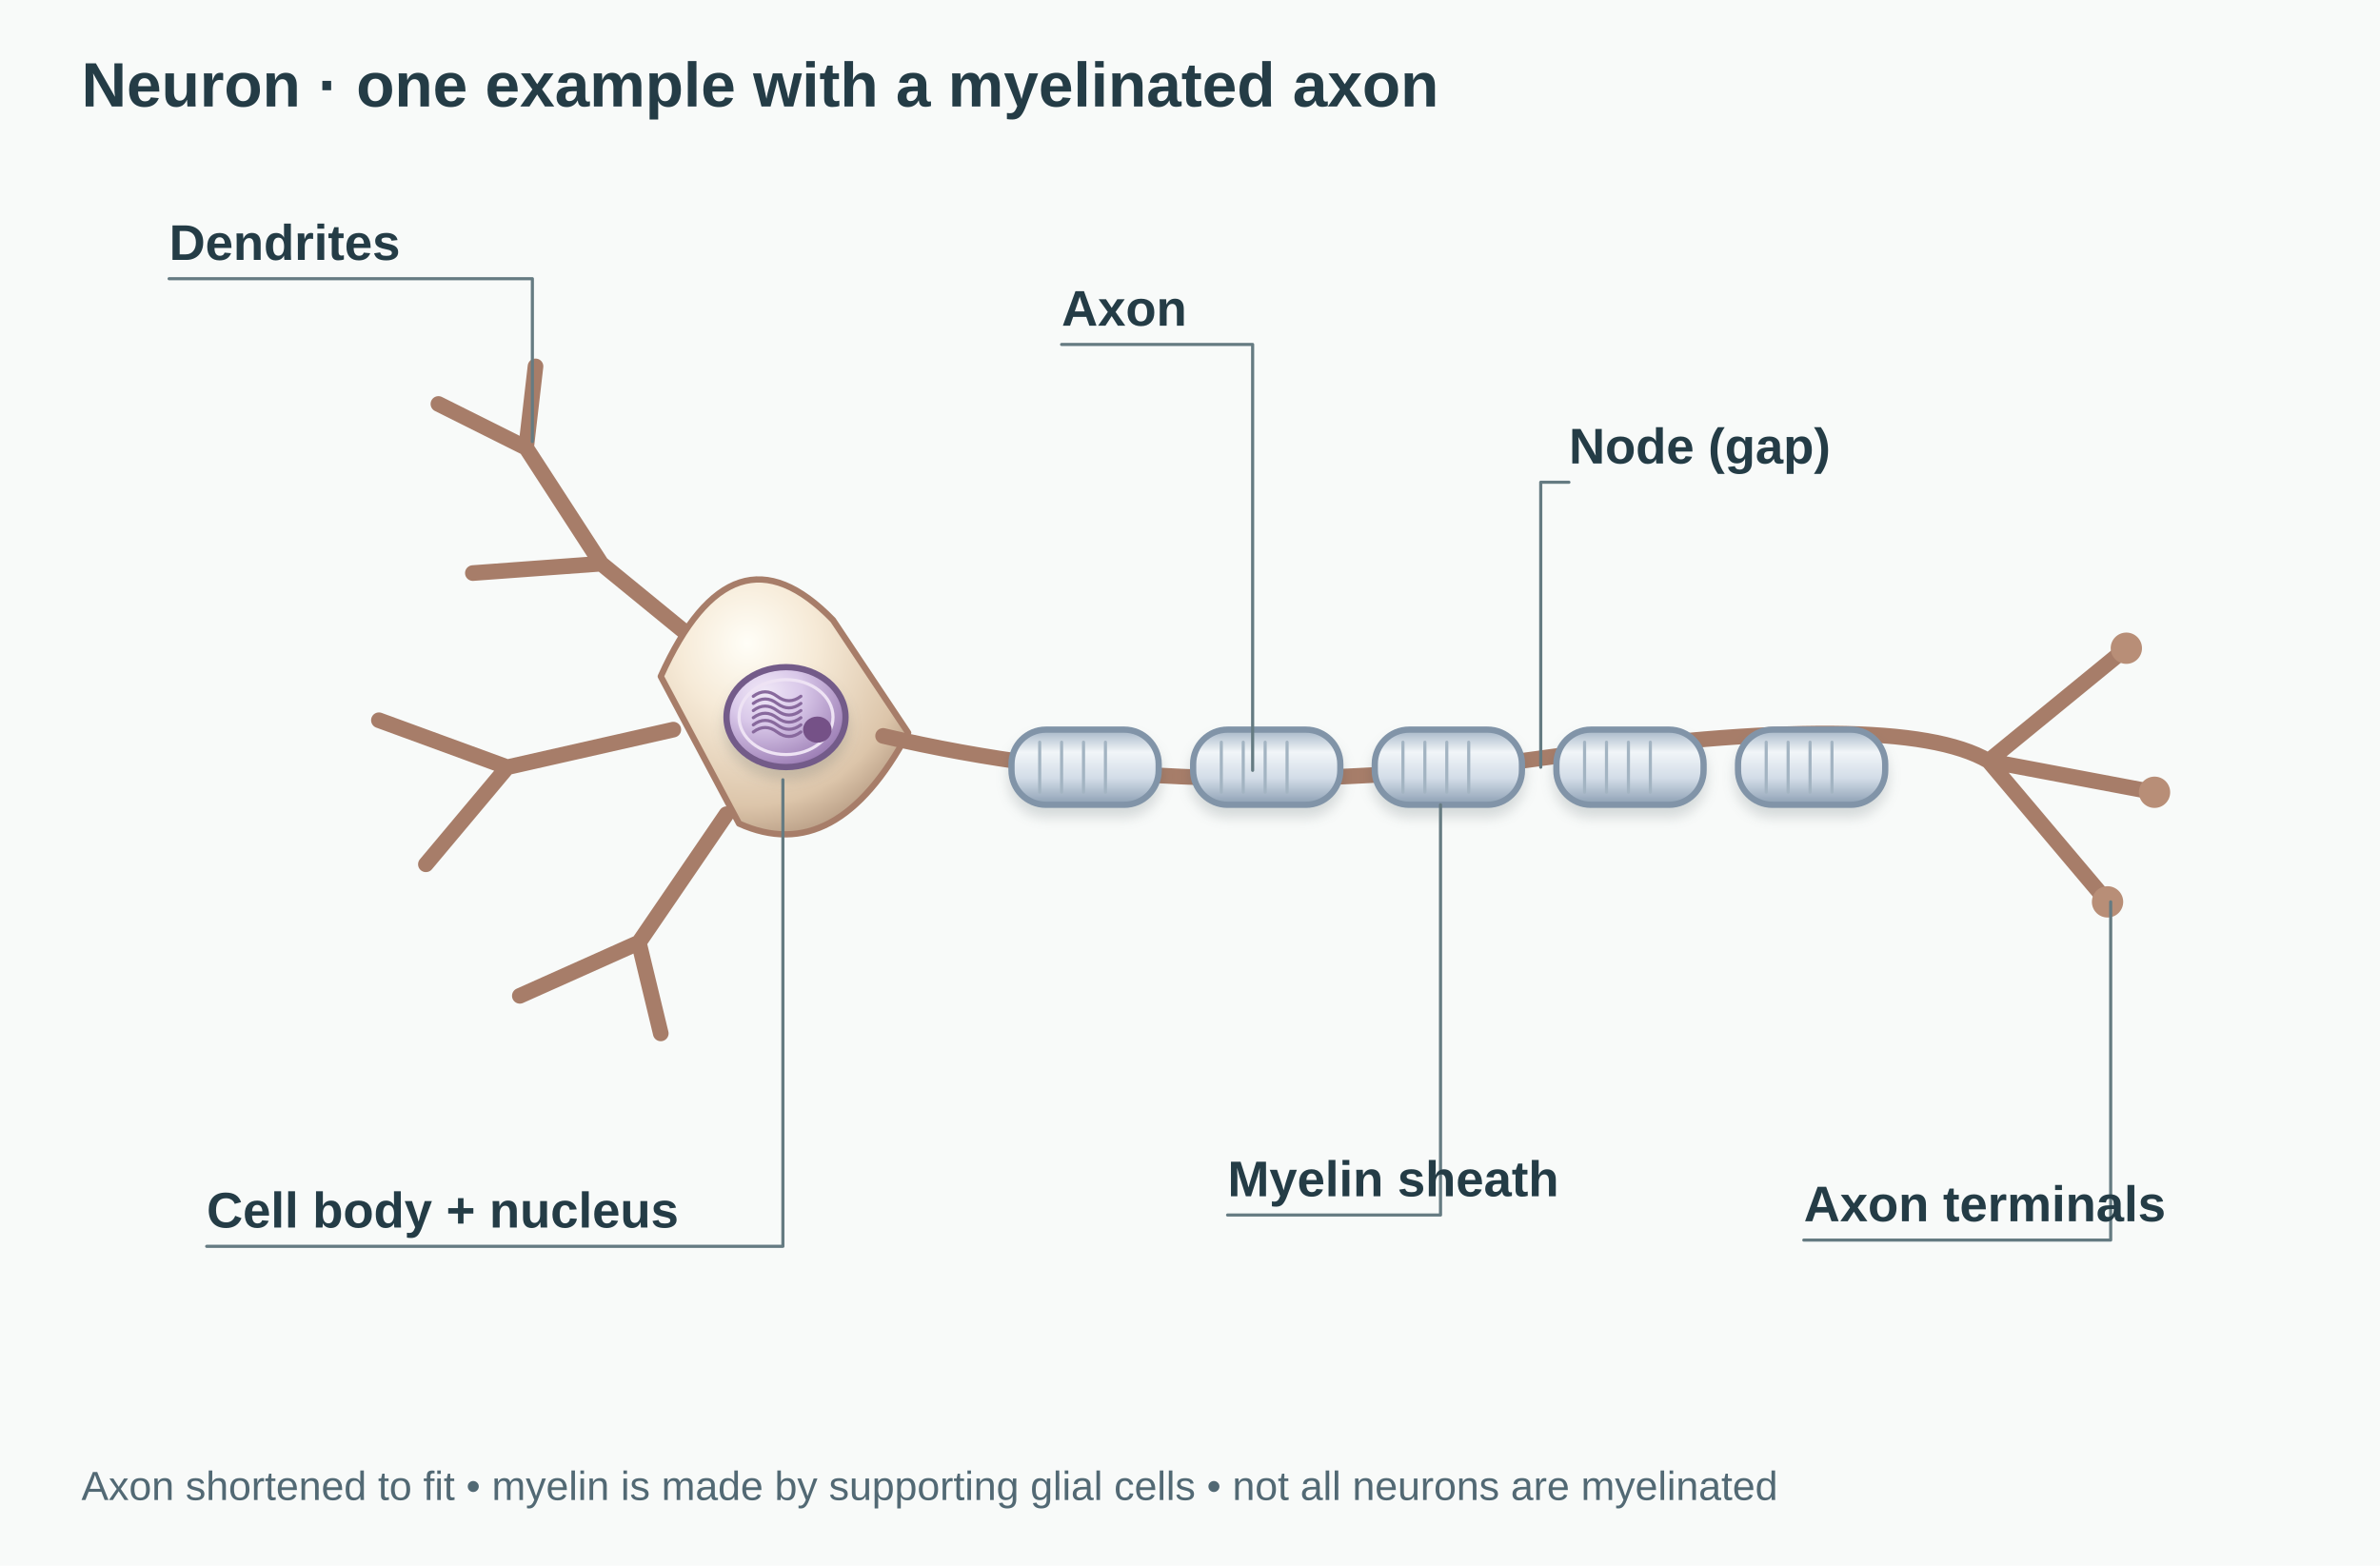
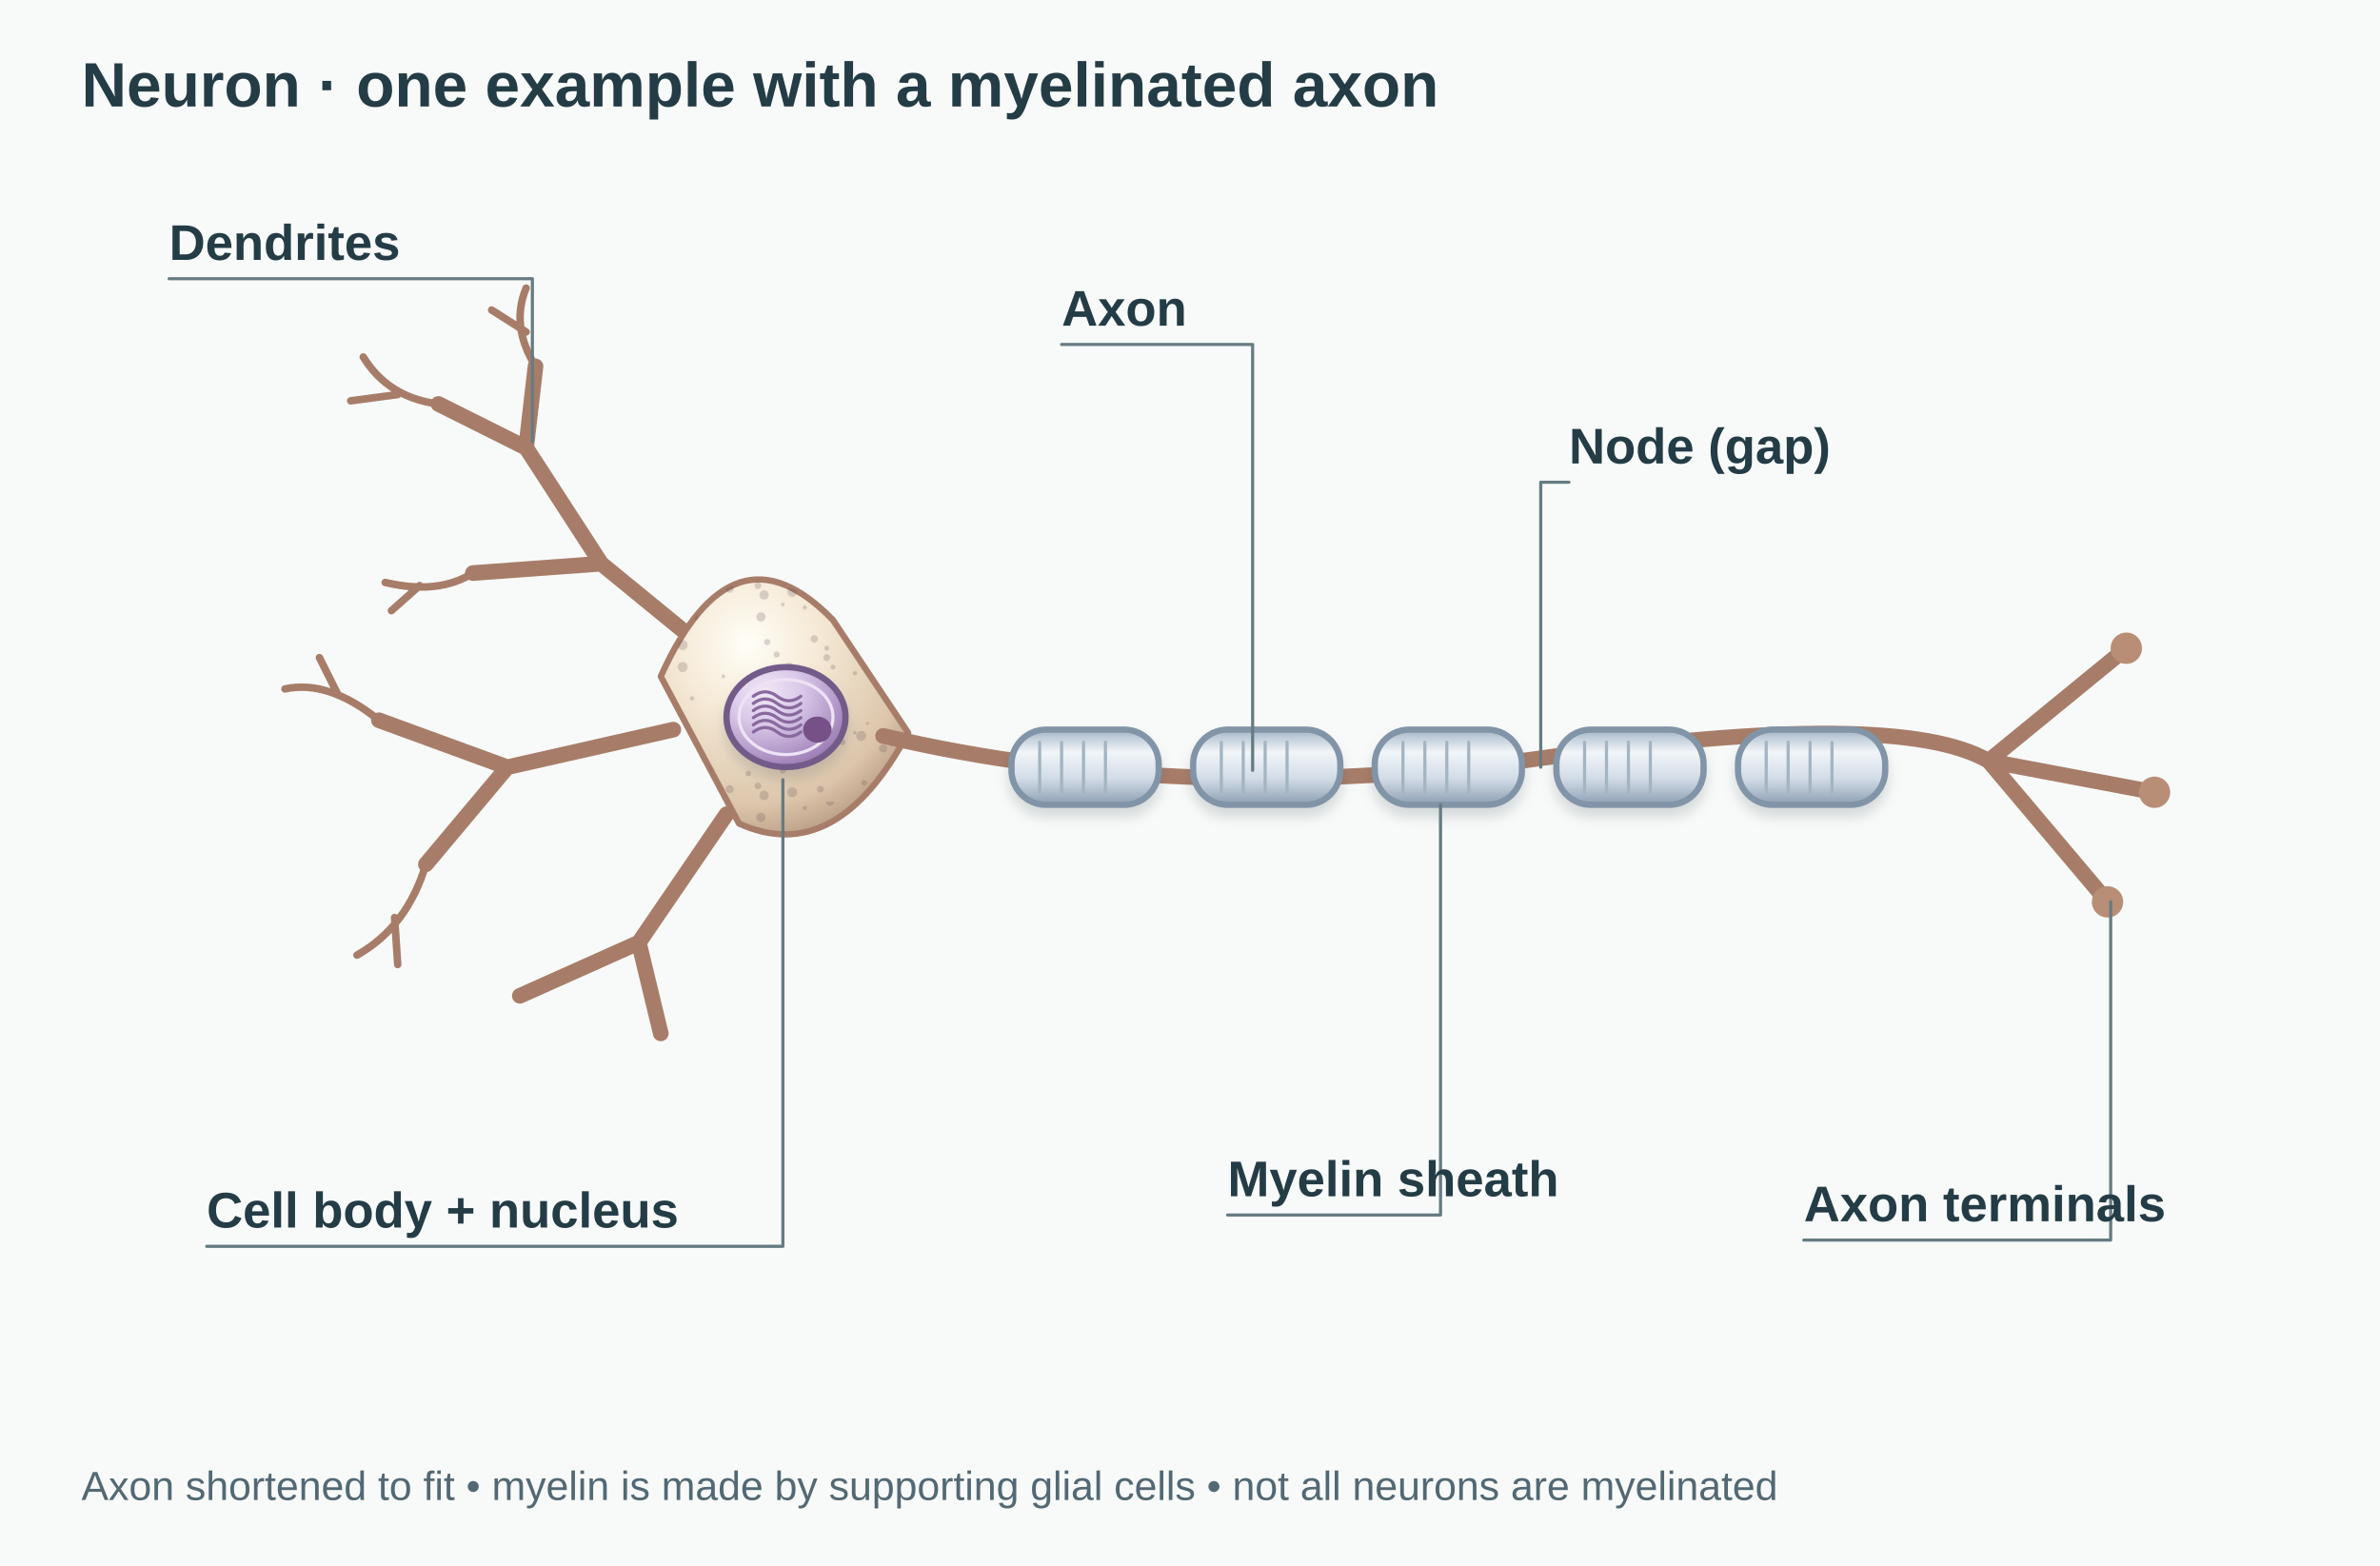
<svg xmlns="http://www.w3.org/2000/svg" viewBox="0 0 760 500" role="img">
  <defs>
    <filter id="relief" x="-25%" y="-35%" width="150%" height="180%" color-interpolation-filters="sRGB">
      <feGaussianBlur in="SourceAlpha" stdDeviation="2" result="blur" />
      <feOffset in="blur" dx="0" dy="3" result="offset" />
      <feFlood flood-color="#34464b" flood-opacity=".18" />
      <feComposite in2="offset" operator="in" result="shadow" />
      <feMerge>
        <feMergeNode in="shadow" />
        <feMergeNode in="SourceGraphic" />
      </feMerge>
    </filter>
    <radialGradient id="organelle-light" cx="30%" cy="20%" r="85%">
      <stop stop-color="#edf3c6" />
      <stop offset=".4" stop-color="#adc979" />
      <stop offset="1" stop-color="#65834e" />
    </radialGradient>
    <linearGradient id="myelin-light" x1="0" y1="0" x2="0" y2="1">
      <stop stop-color="#a5b6c7" />
      <stop offset=".3" stop-color="#f1f5f8" />
      <stop offset=".65" stop-color="#d2dce7" />
      <stop offset="1" stop-color="#8c9fb3" />
    </linearGradient>
    <radialGradient id="cyto" cx="35%" cy="25%" r="80%">
      <stop stop-color="#fffef7" />
      <stop offset=".35" stop-color="#f6ead7" />
      <stop offset=".8" stop-color="#dcc5aa" />
      <stop offset="1" stop-color="#b69b83" />
    </radialGradient>
    <radialGradient id="nuc" cx="32%" cy="25%" r="80%">
      <stop stop-color="#f0e8f7" />
      <stop offset=".4" stop-color="#d9c8e9" />
      <stop offset="1" stop-color="#9a7bb3" />
    </radialGradient>
    <radialGradient id="red">
      <stop stop-color="#f7c4b5" />
      <stop offset=".38" stop-color="#dc746d" />
      <stop offset=".7" stop-color="#b83c45" />
      <stop offset="1" stop-color="#852d3d" />
    </radialGradient>
    <linearGradient id="vac" x2="1" y2="1">
      <stop stop-color="#f0fbfc" />
      <stop offset="1" stop-color="#a8d7e1" />
    </linearGradient>
+     <pattern id="cytoplasmic-grain" width="64" height="64" patternUnits="userSpaceOnUse">
+       <g fill="#604b54" opacity=".22">
+         <circle cx="19" cy="43" r="1.6" />
+         <circle cx="53" cy="13" r="1.0" />
+         <circle cx="52" cy="52" r="0.7" />
+         <circle cx="26" cy="47" r="1.3" />
+         <circle cx="8" cy="41" r="1.2" />
+         <circle cx="60" cy="21" r="1.4" />
+         <circle cx="4" cy="28" r="0.7" />
+         <circle cx="20" cy="58" r="0.9" />
+         <circle cx="30" cy="5" r="1.0" />
+         <circle cx="21" cy="11" r="1.5" />
+         <circle cx="45" cy="32" r="1.5" />
+         <circle cx="50" cy="59" r="1.1" />
+         <circle cx="9" cy="0" r="1.3" />
+         <circle cx="8" cy="48" r="0.9" />
+         <circle cx="29" cy="31" r="0.7" />
+         <circle cx="4" cy="12" r="1.2" />
+         <circle cx="17" cy="23" r="0.7" />
+         <circle cx="55" cy="53" r="0.6" />
+         <circle cx="59" cy="28" r="1.4" />
+         <circle cx="18" cy="5" r="1.1" />
+         <circle cx="52" cy="62" r="1.5" />
+         <circle cx="52" cy="28" r="1.3" />
+         <circle cx="39" cy="24" r="0.6" />
+         <circle cx="10" cy="21" r="0.8" />
+         <circle cx="26" cy="21" r="1.6" />
+         <circle cx="61" cy="61" r="1.6" />
+         <circle cx="47" cy="55" r="0.9" />
+         <circle cx="26" cy="14" r="1.6" />
+         <circle cx="58" cy="26" r="1.0" />
+         <circle cx="58" cy="1" r="0.6" />
+         <circle cx="53" cy="36" r="0.6" />
+         <circle cx="21" cy="39" r="0.5" />
+         <circle cx="41" cy="60" r="1.3" />
+         <circle cx="34" cy="54" r="1.3" />
+         <circle cx="22" cy="8" r="1.3" />
+         <circle cx="6" cy="27" r="1.2" />
+         <circle cx="6" cy="60" r="1.1" />
+         <circle cx="8" cy="15" r="0.8" />
+         <circle cx="2" cy="47" r="0.8" />
+         <circle cx="51" cy="5" r="1.5" />
+         <circle cx="58" cy="54" r="1.0" />
+         <circle cx="8" cy="18" r="1.1" />
+         <circle cx="56" cy="17" r="1.0" />
+         <circle cx="17" cy="15" r="1.0" />
+         <circle cx="46" cy="26" r="0.7" />
+         <circle cx="17" cy="42" r="0.6" />
+         <circle cx="13" cy="45" r="1.0" />
+         <circle cx="1" cy="2" r="0.7" />
+       </g>
+     </pattern>
  </defs>
  <style>text{font:16px Arial,sans-serif;fill:#243c46}.label{font-weight:600}.lead{fill:none;stroke:#647983;stroke-width:1.3;stroke-linejoin:round}.fine{fill:none;stroke:#866993;stroke-width:1.4;opacity:.65}
@media screen and (prefers-reduced-motion:no-preference) {
@keyframes transmit { 0% { stroke-dashoffset:5 } 28%,100% { stroke-dashoffset:-101 } } .signal { visibility:visible; stroke-dasharray:4 110; animation:transmit 7s linear infinite }
}
</style>
  <rect width="760" height="500" fill="#f8faf9" />
  <text x="26" y="34" style="font-size:20px;font-weight:700">Neuron · one example with a myelinated axon</text>
  <path d="M225,207 L192,180 L168,143 M192,180 L151,183 M168,143 L171,117 M168,143 L140,129 M215,233 L162,245 L136,276 M162,245 L121,230 M232,260 L204,301 L166,318 M204,301 L211,330" fill="none" stroke="#a77d69" stroke-width="5" stroke-linecap="round" stroke-linejoin="round" />
+   <path d="M171 117q-8-13-3-25m0 14-11-7 M140 129q-16-2-24-15m11 12-15 2 M151 183q-11 7-28 3m11 1-9 8 M121 230q-16-13-30-10m17 2-6-12 M136 276q-6 20-22 29m12-12 1 15" fill="none" stroke="#a77d69" stroke-width="2.4" stroke-linecap="round" />
  <path d="M211,216 Q234,165 266,198 L290,234 Q267,277 236,263 Z" fill="url(#cyto)" stroke="#a77d69" stroke-width="2" stroke-linecap="round" stroke-linejoin="round" />
+   <path d="M211,216 Q234,165 266,198 L290,234 Q267,277 236,263 Z" fill="url(#cytoplasmic-grain)" stroke="none" stroke-width="2" stroke-linecap="round" stroke-linejoin="round" />
  <ellipse cx="251" cy="229" rx="19" ry="15.96" filter="url(#relief)" fill="url(#nuc)" stroke="#735b89" stroke-width="2" />
  <ellipse cx="251" cy="229" rx="15" ry="11.96" fill="none" stroke="#eee3f4" stroke-width="1" />
  <path d="M240.55,222.35 q3.8,-2.85 7.6,0 t7.6,0" fill="none" stroke="#88699d" stroke-width="1" stroke-linecap="round" stroke-linejoin="round" />
  <path d="M240.55,224.63 q3.8,-2.85 7.6,0 t7.6,0" fill="none" stroke="#88699d" stroke-width="1" stroke-linecap="round" stroke-linejoin="round" />
  <path d="M240.55,226.91 q3.8,-2.85 7.6,0 t7.6,0" fill="none" stroke="#88699d" stroke-width="1" stroke-linecap="round" stroke-linejoin="round" />
  <path d="M240.55,229.19 q3.8,-2.85 7.6,0 t7.6,0" fill="none" stroke="#88699d" stroke-width="1" stroke-linecap="round" stroke-linejoin="round" />
  <path d="M240.55,231.47 q3.8,-2.85 7.6,0 t7.6,0" fill="none" stroke="#88699d" stroke-width="1" stroke-linecap="round" stroke-linejoin="round" />
  <path d="M240.55,233.75 q3.8,-2.85 7.6,0 t7.6,0" fill="none" stroke="#88699d" stroke-width="1" stroke-linecap="round" stroke-linejoin="round" />
  <ellipse cx="261" cy="233" rx="4.56" ry="4.18" fill="#755187" stroke="none" stroke-width="1" />
  <path d="M282,235 Q380,258 493,242 T635,243 M635,243 L679,207 M635,243 L688,253 M635,243 L673,288" fill="none" stroke="#a77d69" stroke-width="5" stroke-linecap="round" stroke-linejoin="round" />
  <rect x="323" y="233" width="47" height="24" rx="11" fill="url(#myelin-light)" filter="url(#relief)" stroke="#8194a8" stroke-width="2" />
  <path d="M332,237 v16 M339,237 v16 M346,237 v16 M353,237 v16" fill="none" stroke="#a3b4c2" stroke-width="1" stroke-linecap="round" stroke-linejoin="round" />
  <rect x="381" y="233" width="47" height="24" rx="11" fill="url(#myelin-light)" filter="url(#relief)" stroke="#8194a8" stroke-width="2" />
  <path d="M390,237 v16 M397,237 v16 M404,237 v16 M411,237 v16" fill="none" stroke="#a3b4c2" stroke-width="1" stroke-linecap="round" stroke-linejoin="round" />
  <rect x="439" y="233" width="47" height="24" rx="11" fill="url(#myelin-light)" filter="url(#relief)" stroke="#8194a8" stroke-width="2" />
  <path d="M448,237 v16 M455,237 v16 M462,237 v16 M469,237 v16" fill="none" stroke="#a3b4c2" stroke-width="1" stroke-linecap="round" stroke-linejoin="round" />
  <rect x="497" y="233" width="47" height="24" rx="11" fill="url(#myelin-light)" filter="url(#relief)" stroke="#8194a8" stroke-width="2" />
  <path d="M506,237 v16 M513,237 v16 M520,237 v16 M527,237 v16" fill="none" stroke="#a3b4c2" stroke-width="1" stroke-linecap="round" stroke-linejoin="round" />
  <rect x="555" y="233" width="47" height="24" rx="11" fill="url(#myelin-light)" filter="url(#relief)" stroke="#8194a8" stroke-width="2" />
  <path d="M564,237 v16 M571,237 v16 M578,237 v16 M585,237 v16" fill="none" stroke="#a3b4c2" stroke-width="1" stroke-linecap="round" stroke-linejoin="round" />
  <ellipse cx="679" cy="207" rx="5" ry="5" fill="#b88e77" stroke="none" stroke-width="1" />
  <ellipse cx="688" cy="253" rx="5" ry="5" fill="#b88e77" stroke="none" stroke-width="1" />
  <ellipse cx="673" cy="288" rx="5" ry="5" fill="#b88e77" stroke="none" stroke-width="1" />
  <path class="signal" d="M282,235 Q380,258 493,242 T635,243" pathLength="100" fill="none" stroke="#b76b28" stroke-width="3" stroke-linecap="round" visibility="hidden" />
  <path d="M54,89 H170 V141" fill="none" stroke="#657b82" stroke-width="1" stroke-linecap="round" stroke-linejoin="round" />
  <text class="label" x="54" y="83">Dendrites</text>
  <path d="M66,398 H250 V249" fill="none" stroke="#657b82" stroke-width="1" stroke-linecap="round" stroke-linejoin="round" />
  <text class="label" x="66" y="392">Cell body + nucleus</text>
  <path d="M339,110 H400 V246" fill="none" stroke="#657b82" stroke-width="1" stroke-linecap="round" stroke-linejoin="round" />
  <text class="label" x="339" y="104">Axon</text>
  <path d="M392,388 H460 V257" fill="none" stroke="#657b82" stroke-width="1" stroke-linecap="round" stroke-linejoin="round" />
  <text class="label" x="392" y="382">Myelin sheath</text>
  <path d="M501,154 H492 V245" fill="none" stroke="#657b82" stroke-width="1" stroke-linecap="round" stroke-linejoin="round" />
  <text class="label" x="501" y="148">Node (gap)</text>
  <path d="M576,396 H674 V288" fill="none" stroke="#657b82" stroke-width="1" stroke-linecap="round" stroke-linejoin="round" />
  <text class="label" x="576" y="390">Axon terminals</text>
  <text x="26" y="479" style="font-size:13px;fill:#526974">Axon shortened to fit • myelin is made by supporting glial cells • not all neurons are myelinated</text>
</svg>
